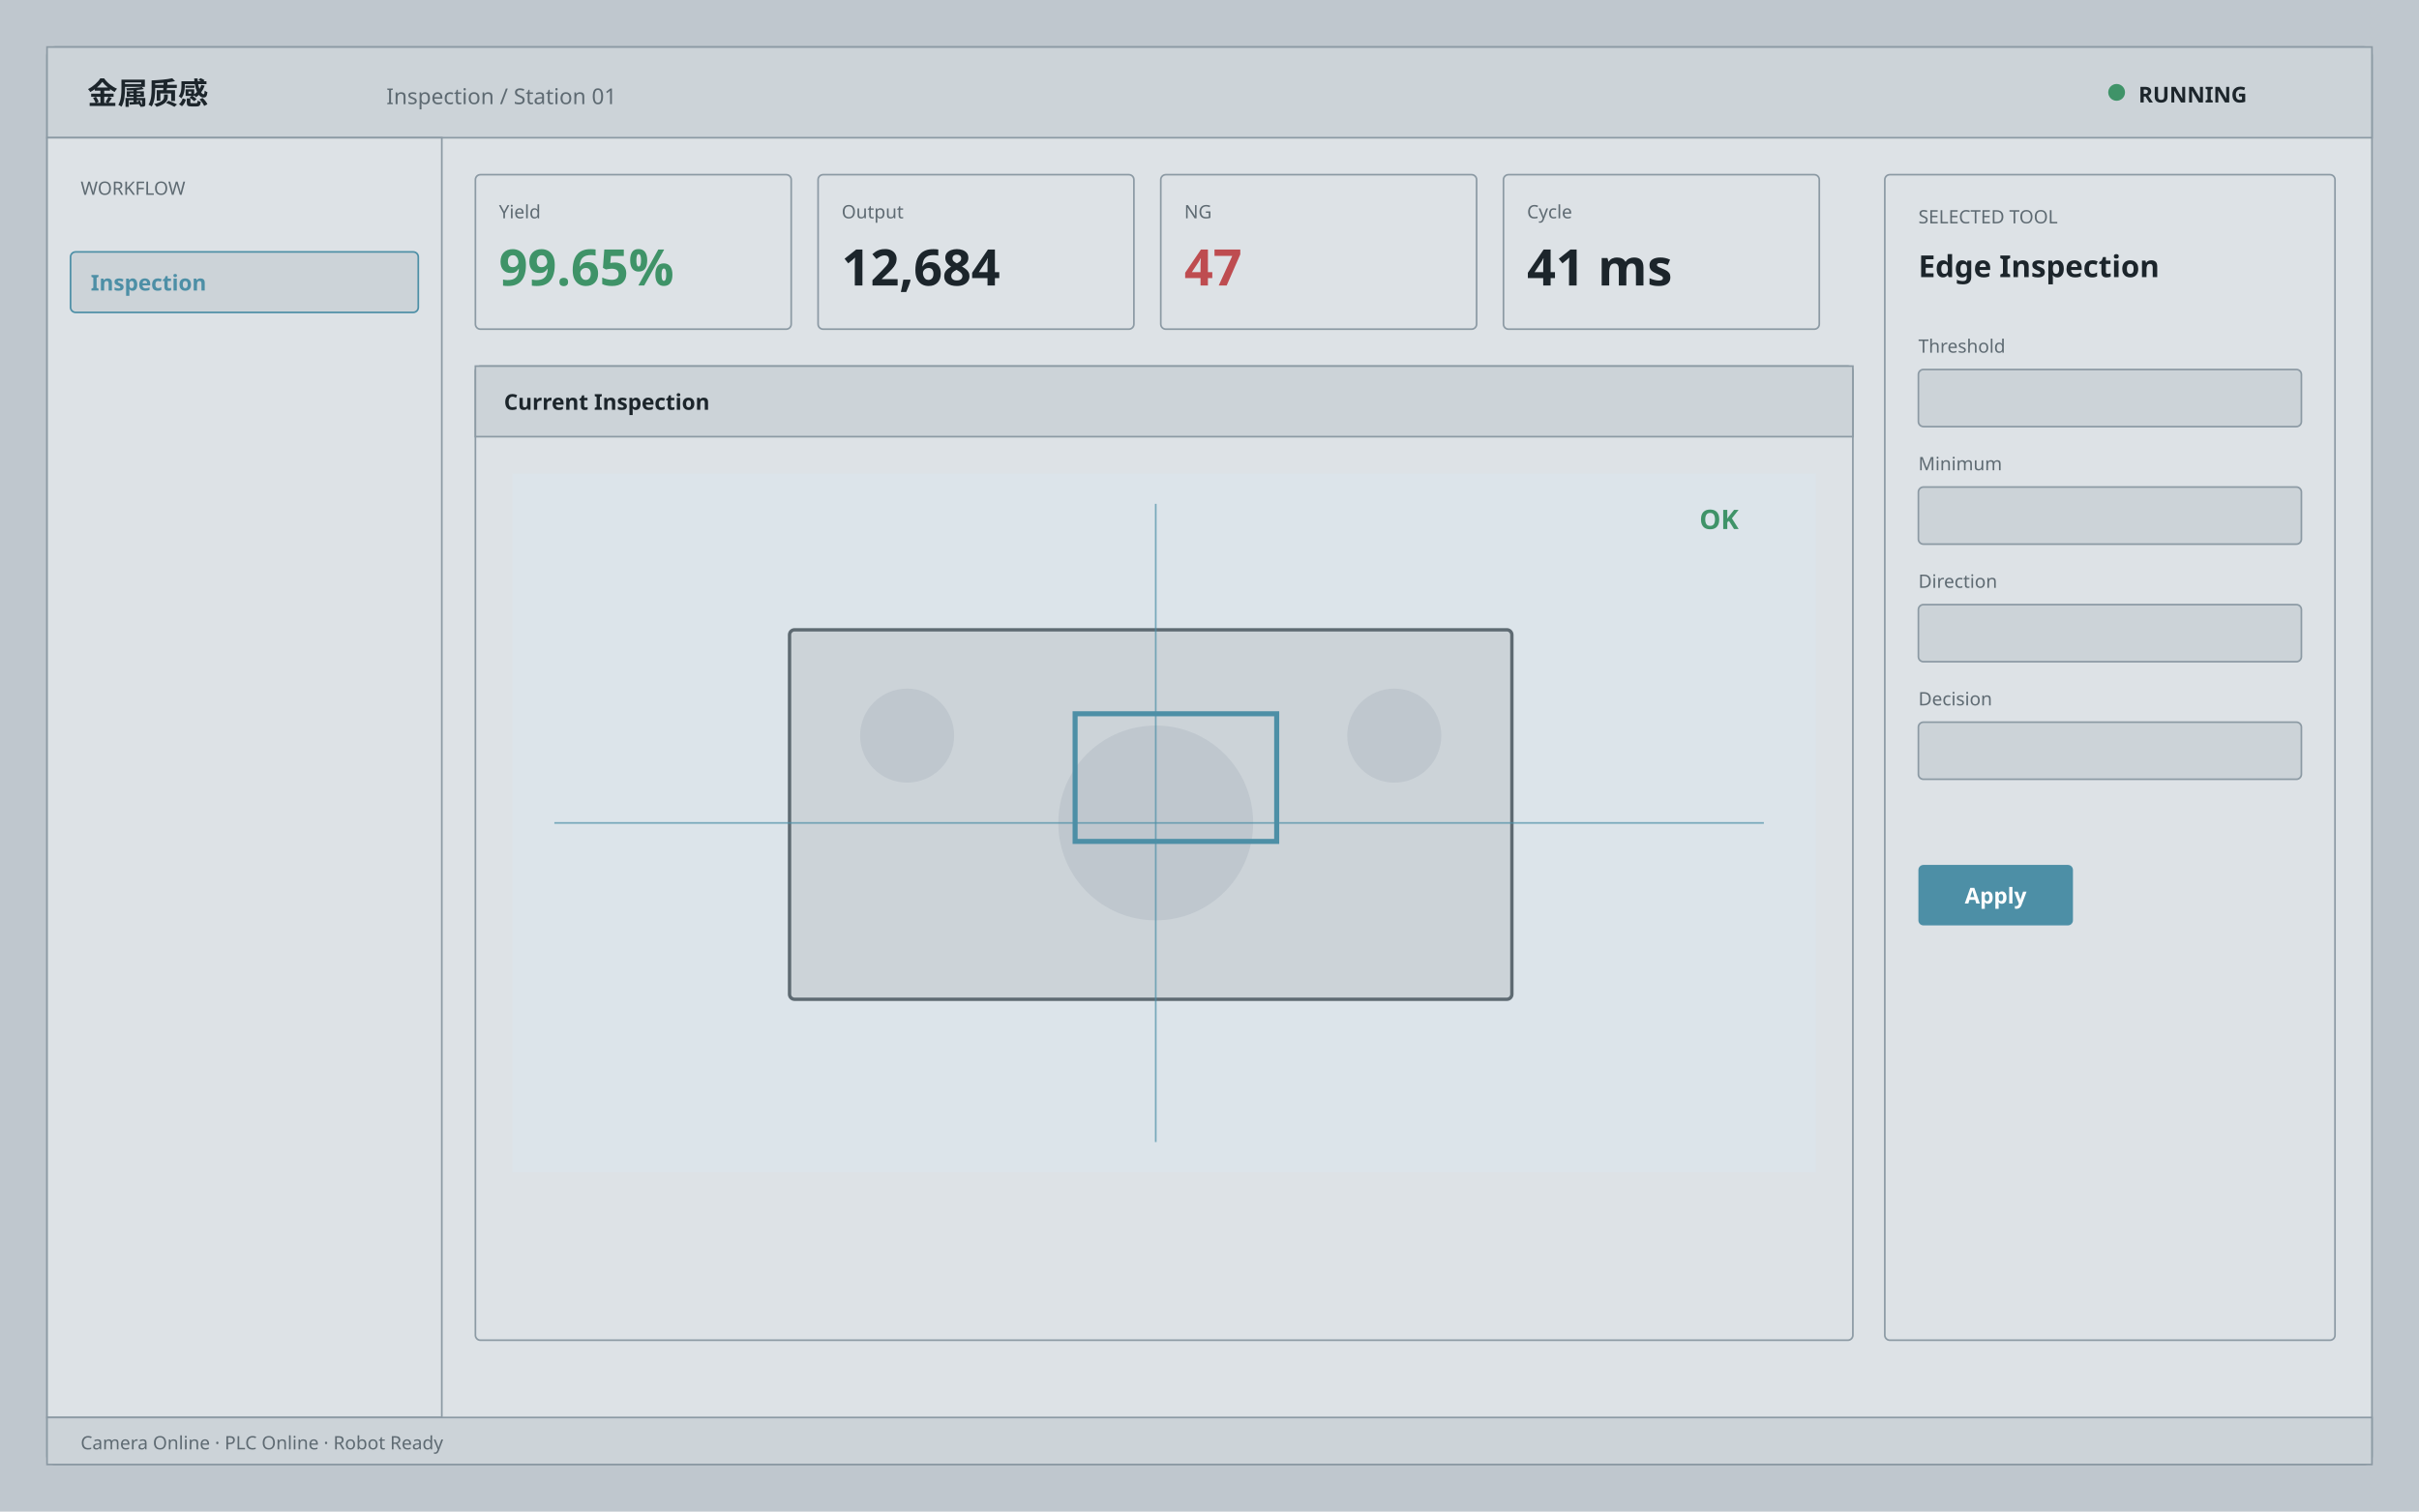
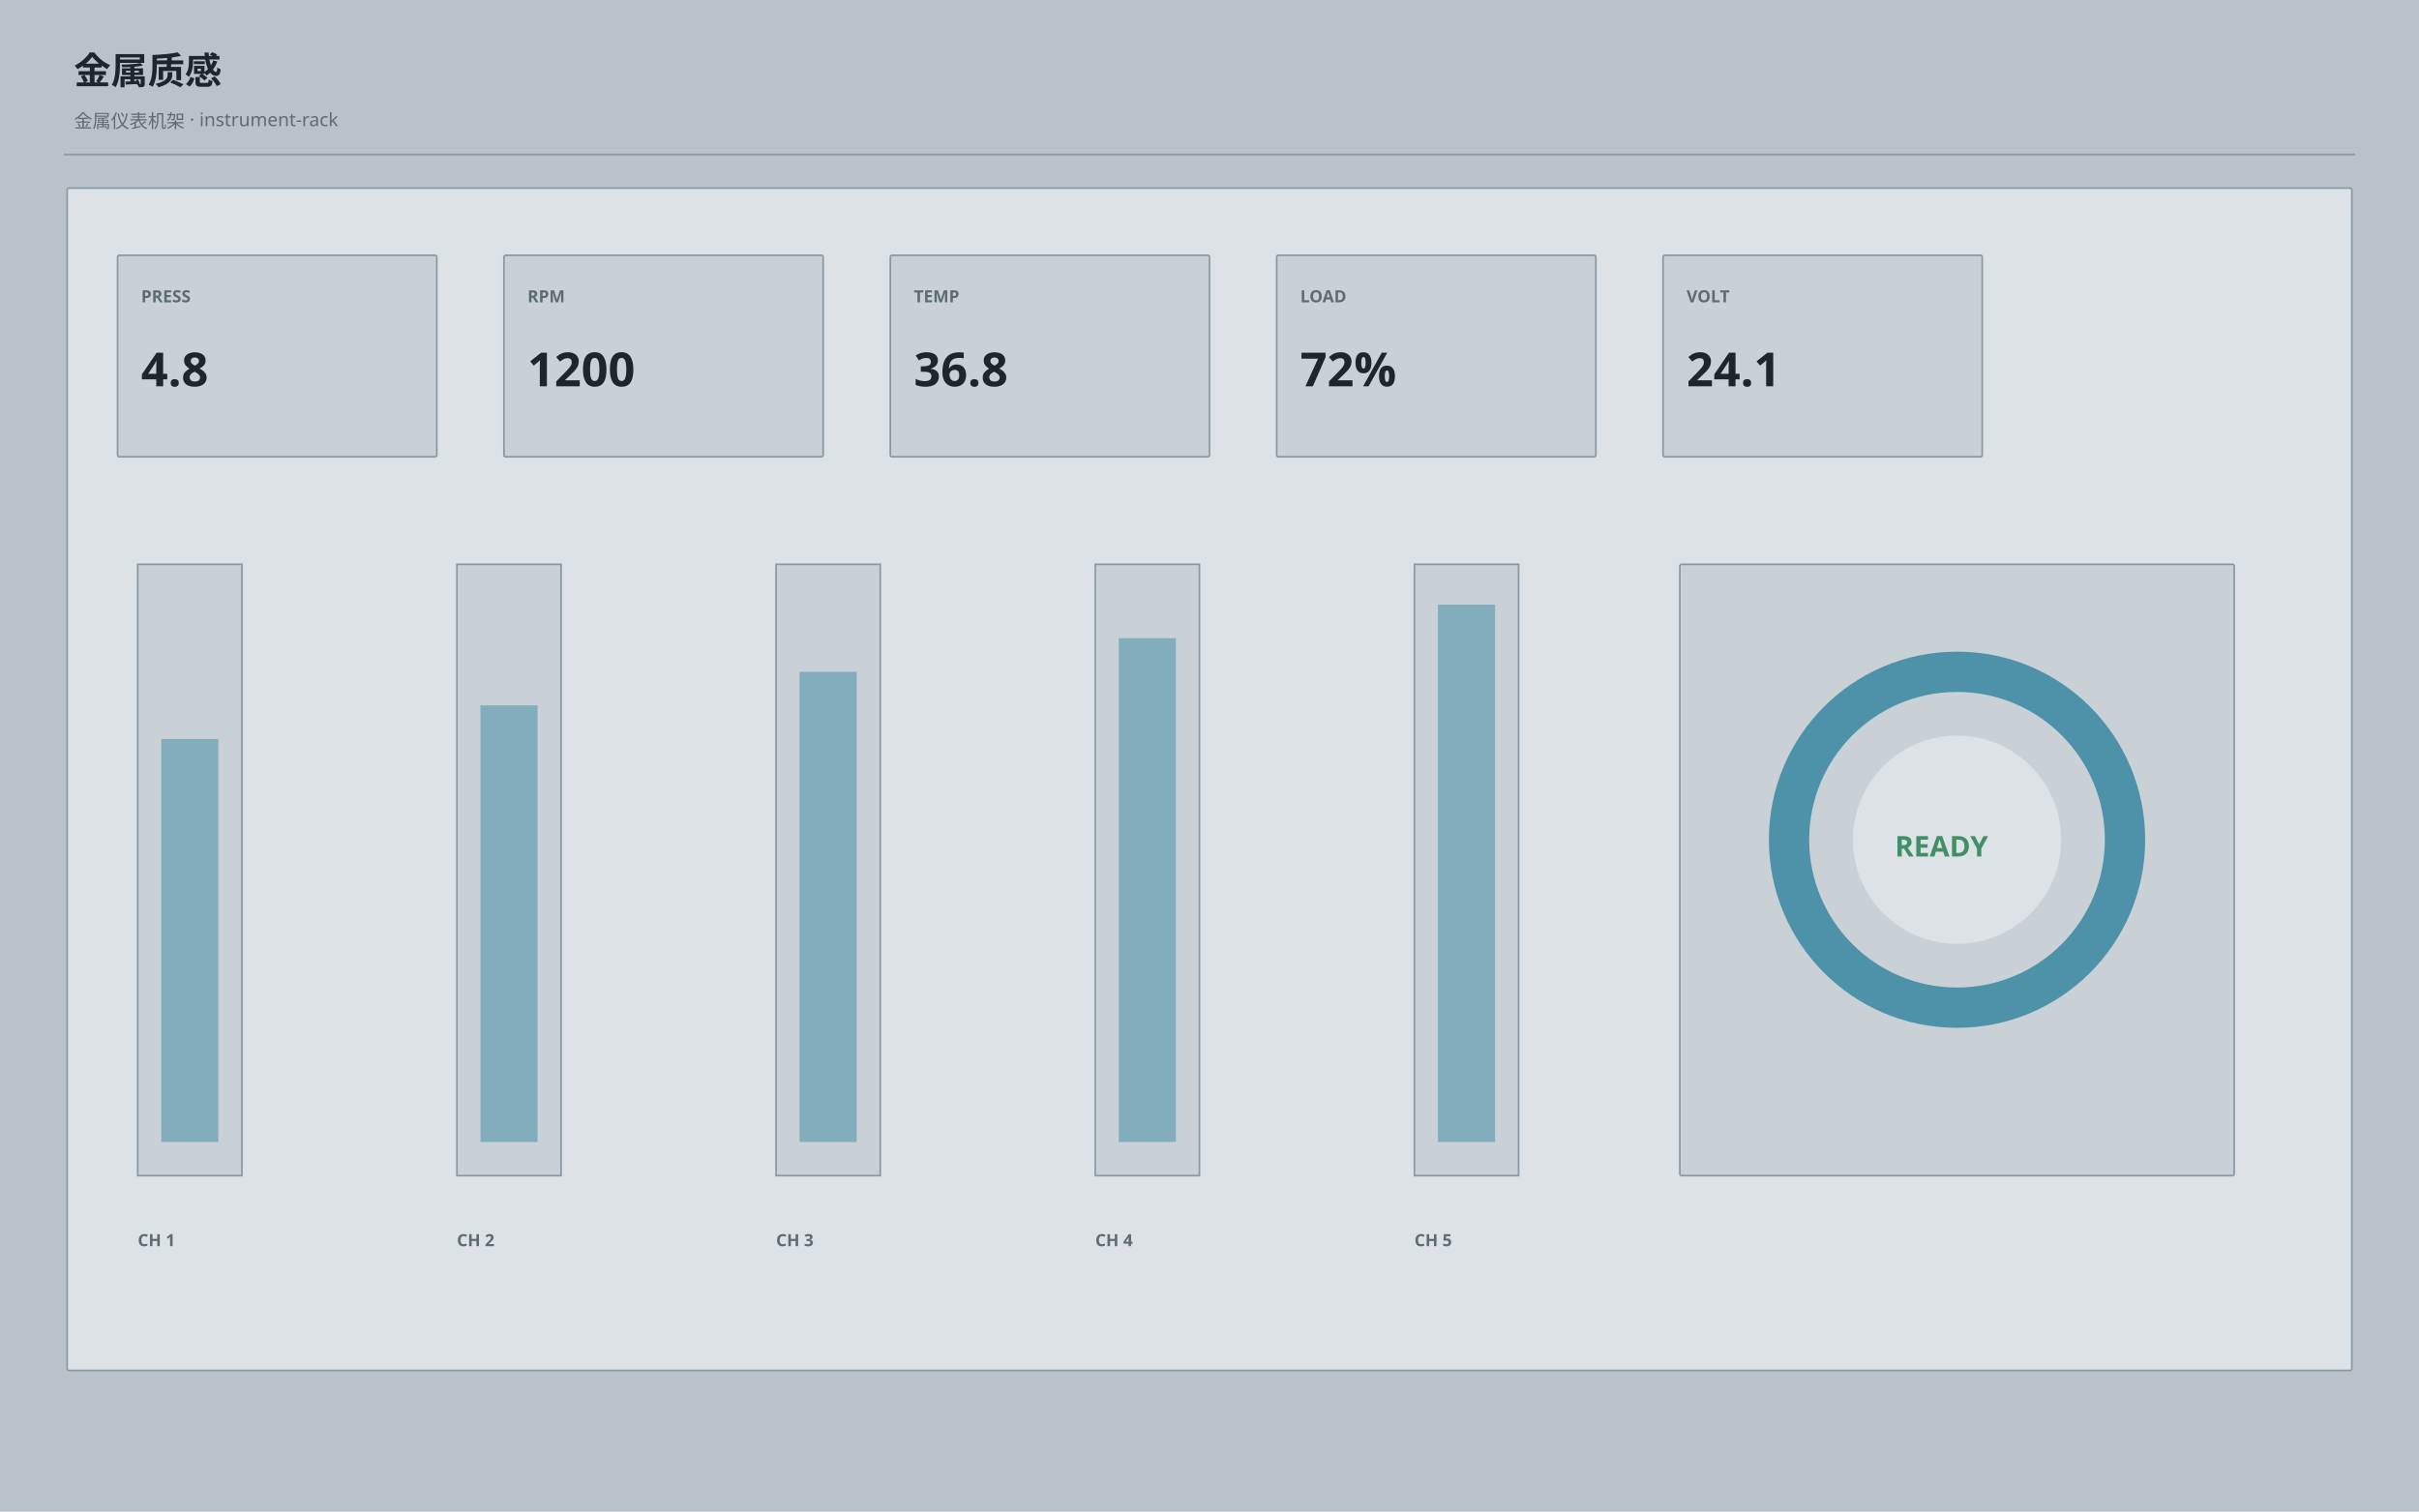
- <svg xmlns="http://www.w3.org/2000/svg" width="1440" height="900">
-   <rect width="1440" height="900" fill="#BFC7CE" />
-   <rect x="28" y="28" width="1384" height="844" rx="5" fill="#DDE2E6" stroke="#8C9AA4" />
-   <rect x="28" y="28" width="1384" height="54" fill="#CCD3D8" stroke="#8C9AA4" />
-   <text x="52" y="62" font-family="system-ui" font-size="18" font-weight="700" fill="#1C252B">金属质感</text>
-   <text x="230" y="62" font-family="system-ui" font-size="13" fill="#5E6A72">Inspection / Station 01</text>
-   <circle cx="1260" cy="55" r="5" fill="#3F9368" />
-   <text x="1273" y="61" font-family="system-ui" font-size="13" font-weight="700" fill="#1C252B">RUNNING</text>
-   <rect x="28" y="82" width="235" height="762" fill="#DDE2E6" stroke="#8C9AA4" />
-   <text x="48" y="116" font-family="system-ui" font-size="11" fill="#5E6A72">WORKFLOW</text>
-   <rect x="42" y="150" width="207" height="36" rx="3" fill="#CCD3D8" stroke="#4D8FA6" />
-   <text x="54" y="173" font-family="system-ui" font-size="13" font-weight="700" fill="#4D8FA6">Inspection</text>
-   <rect x="283" y="104" width="188" height="92" rx="3" fill="#DDE2E6" stroke="#8C9AA4" />
-   <text x="297" y="130" font-family="system-ui" font-size="11" fill="#5E6A72">Yield</text>
-   <text x="297" y="170" font-family="system-ui" font-size="30" font-weight="700" fill="#3F9368">99.65%</text>
-   <rect x="487" y="104" width="188" height="92" rx="3" fill="#DDE2E6" stroke="#8C9AA4" />
-   <text x="501" y="130" font-family="system-ui" font-size="11" fill="#5E6A72">Output</text>
-   <text x="501" y="170" font-family="system-ui" font-size="30" font-weight="700" fill="#1C252B">12,684</text>
-   <rect x="691" y="104" width="188" height="92" rx="3" fill="#DDE2E6" stroke="#8C9AA4" />
-   <text x="705" y="130" font-family="system-ui" font-size="11" fill="#5E6A72">NG</text>
-   <text x="705" y="170" font-family="system-ui" font-size="30" font-weight="700" fill="#BE4C50">47</text>
-   <rect x="895" y="104" width="188" height="92" rx="3" fill="#DDE2E6" stroke="#8C9AA4" />
-   <text x="909" y="130" font-family="system-ui" font-size="11" fill="#5E6A72">Cycle</text>
-   <text x="909" y="170" font-family="system-ui" font-size="30" font-weight="700" fill="#1C252B">41 ms</text>
-   <rect x="283" y="218" width="820" height="580" rx="3" fill="#DDE2E6" stroke="#8C9AA4" />
-   <rect x="283" y="218" width="820" height="42" fill="#CCD3D8" stroke="#8C9AA4" />
-   <text x="300" y="244" font-family="system-ui" font-size="13" font-weight="700" fill="#1C252B">Current Inspection</text>
-   <rect x="305" y="282" width="776" height="416" fill="#DCE4EA" />
-   <rect x="470" y="375" width="430" height="220" rx="3" fill="#CCD3D8" stroke="#5E6A72" stroke-width="2" />
-   <circle cx="540" cy="438" r="28" fill="#BFC7CE" />
-   <circle cx="830" cy="438" r="28" fill="#BFC7CE" />
-   <circle cx="688" cy="490" r="58" fill="#BFC7CE" />
-   <rect x="640" y="425" width="120" height="76" fill="none" stroke="#4D8FA6" stroke-width="3" />
-   <line x1="688" y1="300" x2="688" y2="680" stroke="#4D8FA6" opacity=".7" />
-   <line x1="330" y1="490" x2="1050" y2="490" stroke="#4D8FA6" opacity=".7" />
-   <text x="1035" y="315" text-anchor="end" font-family="system-ui" font-size="16" font-weight="700" fill="#3F9368">OK</text>
-   <rect x="1122" y="104" width="268" height="694" rx="3" fill="#DDE2E6" stroke="#8C9AA4" />
-   <text x="1142" y="133" font-family="system-ui" font-size="11" fill="#5E6A72">SELECTED TOOL</text>
-   <text x="1142" y="165" font-family="system-ui" font-size="18" font-weight="700" fill="#1C252B">Edge Inspection</text>
-   <text x="1142" y="210" font-family="system-ui" font-size="11" fill="#5E6A72">Threshold</text>
-   <rect x="1142" y="220" width="228" height="34" rx="3" fill="#CCD3D8" stroke="#8C9AA4" />
-   <text x="1142" y="280" font-family="system-ui" font-size="11" fill="#5E6A72">Minimum</text>
-   <rect x="1142" y="290" width="228" height="34" rx="3" fill="#CCD3D8" stroke="#8C9AA4" />
-   <text x="1142" y="350" font-family="system-ui" font-size="11" fill="#5E6A72">Direction</text>
-   <rect x="1142" y="360" width="228" height="34" rx="3" fill="#CCD3D8" stroke="#8C9AA4" />
-   <text x="1142" y="420" font-family="system-ui" font-size="11" fill="#5E6A72">Decision</text>
-   <rect x="1142" y="430" width="228" height="34" rx="3" fill="#CCD3D8" stroke="#8C9AA4" />
-   <rect x="1142" y="515" width="92" height="36" rx="3" fill="#4D8FA6" />
-   <text x="1188" y="538" text-anchor="middle" font-family="system-ui" font-size="13" font-weight="700" fill="#fff">Apply</text>
-   <rect x="28" y="844" width="1384" height="28" fill="#CCD3D8" stroke="#8C9AA4" />
-   <text x="48" y="863" font-family="system-ui" font-size="11" fill="#5E6A72">Camera Online · PLC Online · Robot Ready</text>
+ <svg xmlns="http://www.w3.org/2000/svg" width="1440" height="900" viewBox="0 0 1440 900">
+   <rect width="1440" height="900" fill="#B9C2C9" />
+   <text x="44" y="50" font-family="system-ui,Noto Sans SC" font-size="22" font-weight="700" fill="#1C262C">金属质感</text>
+   <text x="44" y="76" font-family="system-ui,Noto Sans SC" font-size="11" font-weight="400" fill="#5E6B73">金属仪表机架 · instrument-rack</text>
+   <line x1="38" y1="92" x2="1402" y2="92" stroke="#8998A2" />
+   <rect x="40" y="112" width="1360" height="704" rx="1" fill="#DCE2E6" stroke="#8998A2" stroke-width="1" />
+   <rect x="70" y="152" width="190" height="120" rx="1" fill="#C9D1D7" stroke="#8998A2" stroke-width="1" />
+   <text x="84" y="180" font-family="system-ui,Noto Sans SC" font-size="10" font-weight="700" fill="#5E6B73">PRESS</text>
+   <text x="84" y="230" font-family="system-ui,Noto Sans SC" font-size="28" font-weight="700" fill="#1C262C">4.8</text>
+   <rect x="300" y="152" width="190" height="120" rx="1" fill="#C9D1D7" stroke="#8998A2" stroke-width="1" />
+   <text x="314" y="180" font-family="system-ui,Noto Sans SC" font-size="10" font-weight="700" fill="#5E6B73">RPM</text>
+   <text x="314" y="230" font-family="system-ui,Noto Sans SC" font-size="28" font-weight="700" fill="#1C262C">1200</text>
+   <rect x="530" y="152" width="190" height="120" rx="1" fill="#C9D1D7" stroke="#8998A2" stroke-width="1" />
+   <text x="544" y="180" font-family="system-ui,Noto Sans SC" font-size="10" font-weight="700" fill="#5E6B73">TEMP</text>
+   <text x="544" y="230" font-family="system-ui,Noto Sans SC" font-size="28" font-weight="700" fill="#1C262C">36.8</text>
+   <rect x="760" y="152" width="190" height="120" rx="1" fill="#C9D1D7" stroke="#8998A2" stroke-width="1" />
+   <text x="774" y="180" font-family="system-ui,Noto Sans SC" font-size="10" font-weight="700" fill="#5E6B73">LOAD</text>
+   <text x="774" y="230" font-family="system-ui,Noto Sans SC" font-size="28" font-weight="700" fill="#1C262C">72%</text>
+   <rect x="990" y="152" width="190" height="120" rx="1" fill="#C9D1D7" stroke="#8998A2" stroke-width="1" />
+   <text x="1004" y="180" font-family="system-ui,Noto Sans SC" font-size="10" font-weight="700" fill="#5E6B73">VOLT</text>
+   <text x="1004" y="230" font-family="system-ui,Noto Sans SC" font-size="28" font-weight="700" fill="#1C262C">24.1</text>
+   <rect x="82" y="336" width="62" height="364" fill="#C9D1D7" stroke="#8998A2" />
+   <rect x="96" y="440" width="34" height="240" fill="#4D92A8" opacity=".58" />
+   <text x="82" y="742" font-family="system-ui,Noto Sans SC" font-size="10" font-weight="700" fill="#5E6B73">CH 1</text>
+   <rect x="272" y="336" width="62" height="364" fill="#C9D1D7" stroke="#8998A2" />
+   <rect x="286" y="420" width="34" height="260" fill="#4D92A8" opacity=".58" />
+   <text x="272" y="742" font-family="system-ui,Noto Sans SC" font-size="10" font-weight="700" fill="#5E6B73">CH 2</text>
+   <rect x="462" y="336" width="62" height="364" fill="#C9D1D7" stroke="#8998A2" />
+   <rect x="476" y="400" width="34" height="280" fill="#4D92A8" opacity=".58" />
+   <text x="462" y="742" font-family="system-ui,Noto Sans SC" font-size="10" font-weight="700" fill="#5E6B73">CH 3</text>
+   <rect x="652" y="336" width="62" height="364" fill="#C9D1D7" stroke="#8998A2" />
+   <rect x="666" y="380" width="34" height="300" fill="#4D92A8" opacity=".58" />
+   <text x="652" y="742" font-family="system-ui,Noto Sans SC" font-size="10" font-weight="700" fill="#5E6B73">CH 4</text>
+   <rect x="842" y="336" width="62" height="364" fill="#C9D1D7" stroke="#8998A2" />
+   <rect x="856" y="360" width="34" height="320" fill="#4D92A8" opacity=".58" />
+   <text x="842" y="742" font-family="system-ui,Noto Sans SC" font-size="10" font-weight="700" fill="#5E6B73">CH 5</text>
+   <rect x="1000" y="336" width="330" height="364" rx="1" fill="#C9D1D7" stroke="#8998A2" stroke-width="1" />
+   <circle cx="1165" cy="500" r="100" fill="none" stroke="#4D92A8" stroke-width="24" />
+   <circle cx="1165" cy="500" r="62" fill="#DCE2E6" />
+   <text x="1128" y="510" font-family="system-ui,Noto Sans SC" font-size="17" font-weight="700" fill="#408F66">READY</text>
</svg>
